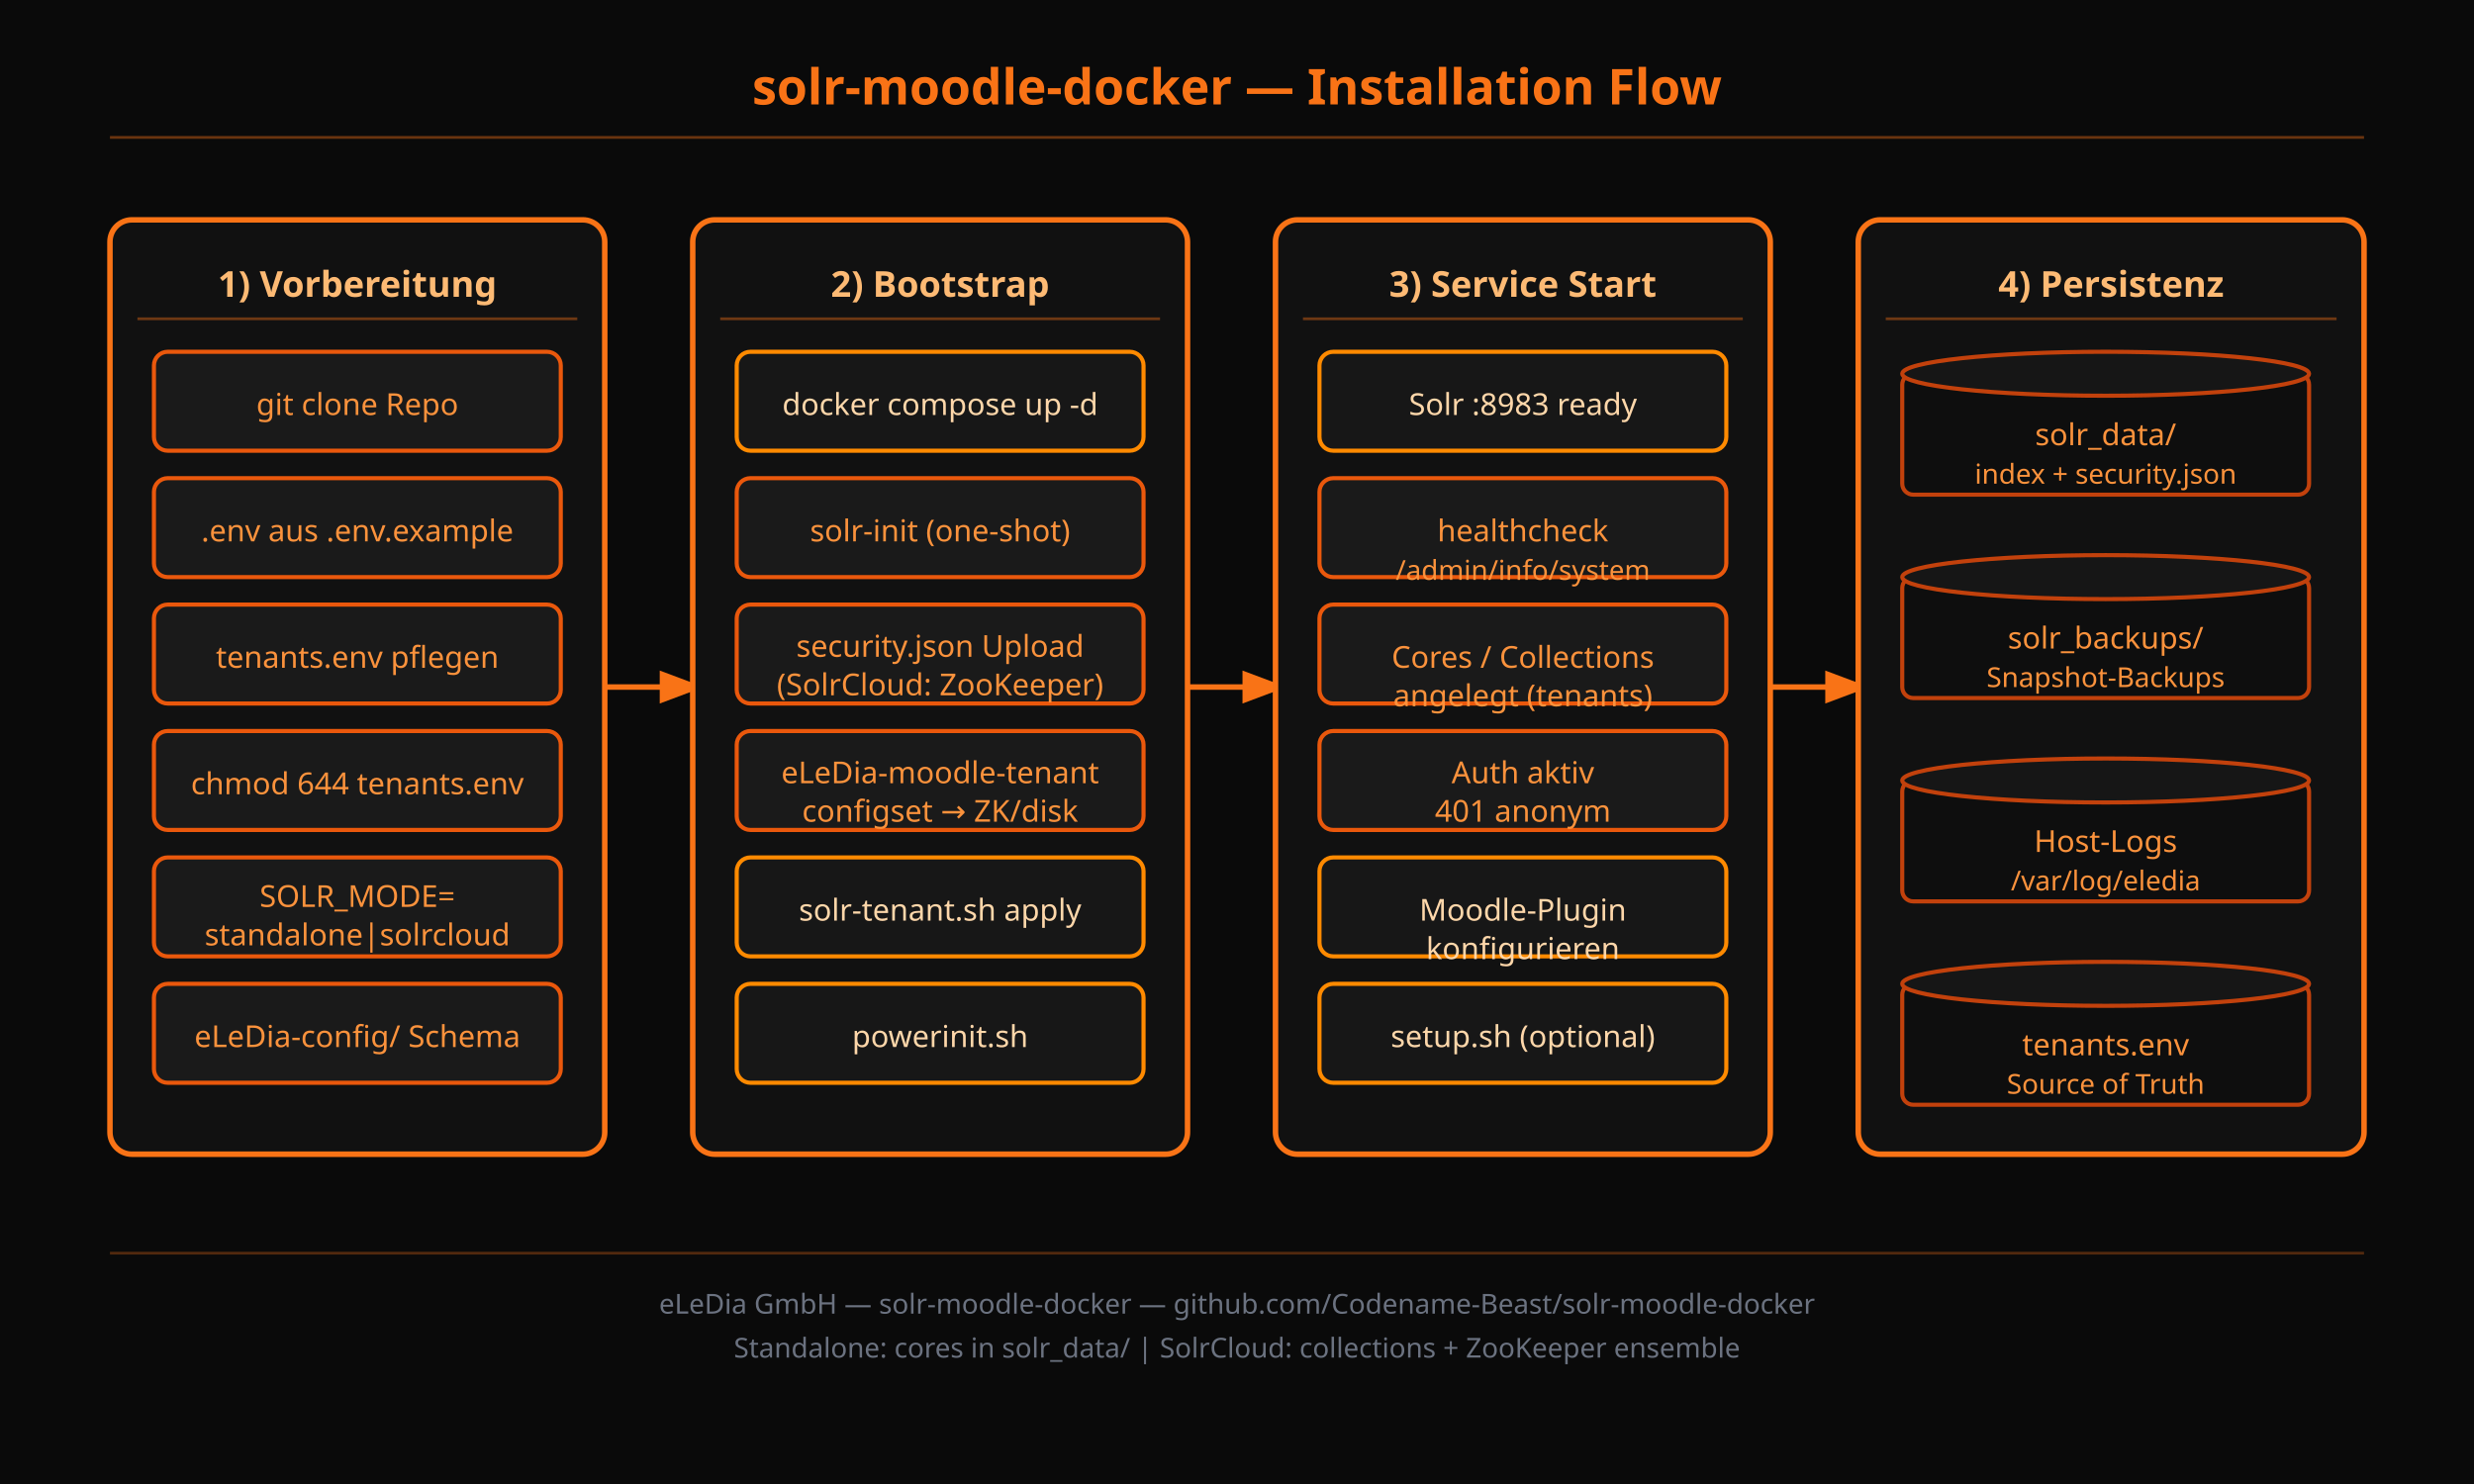
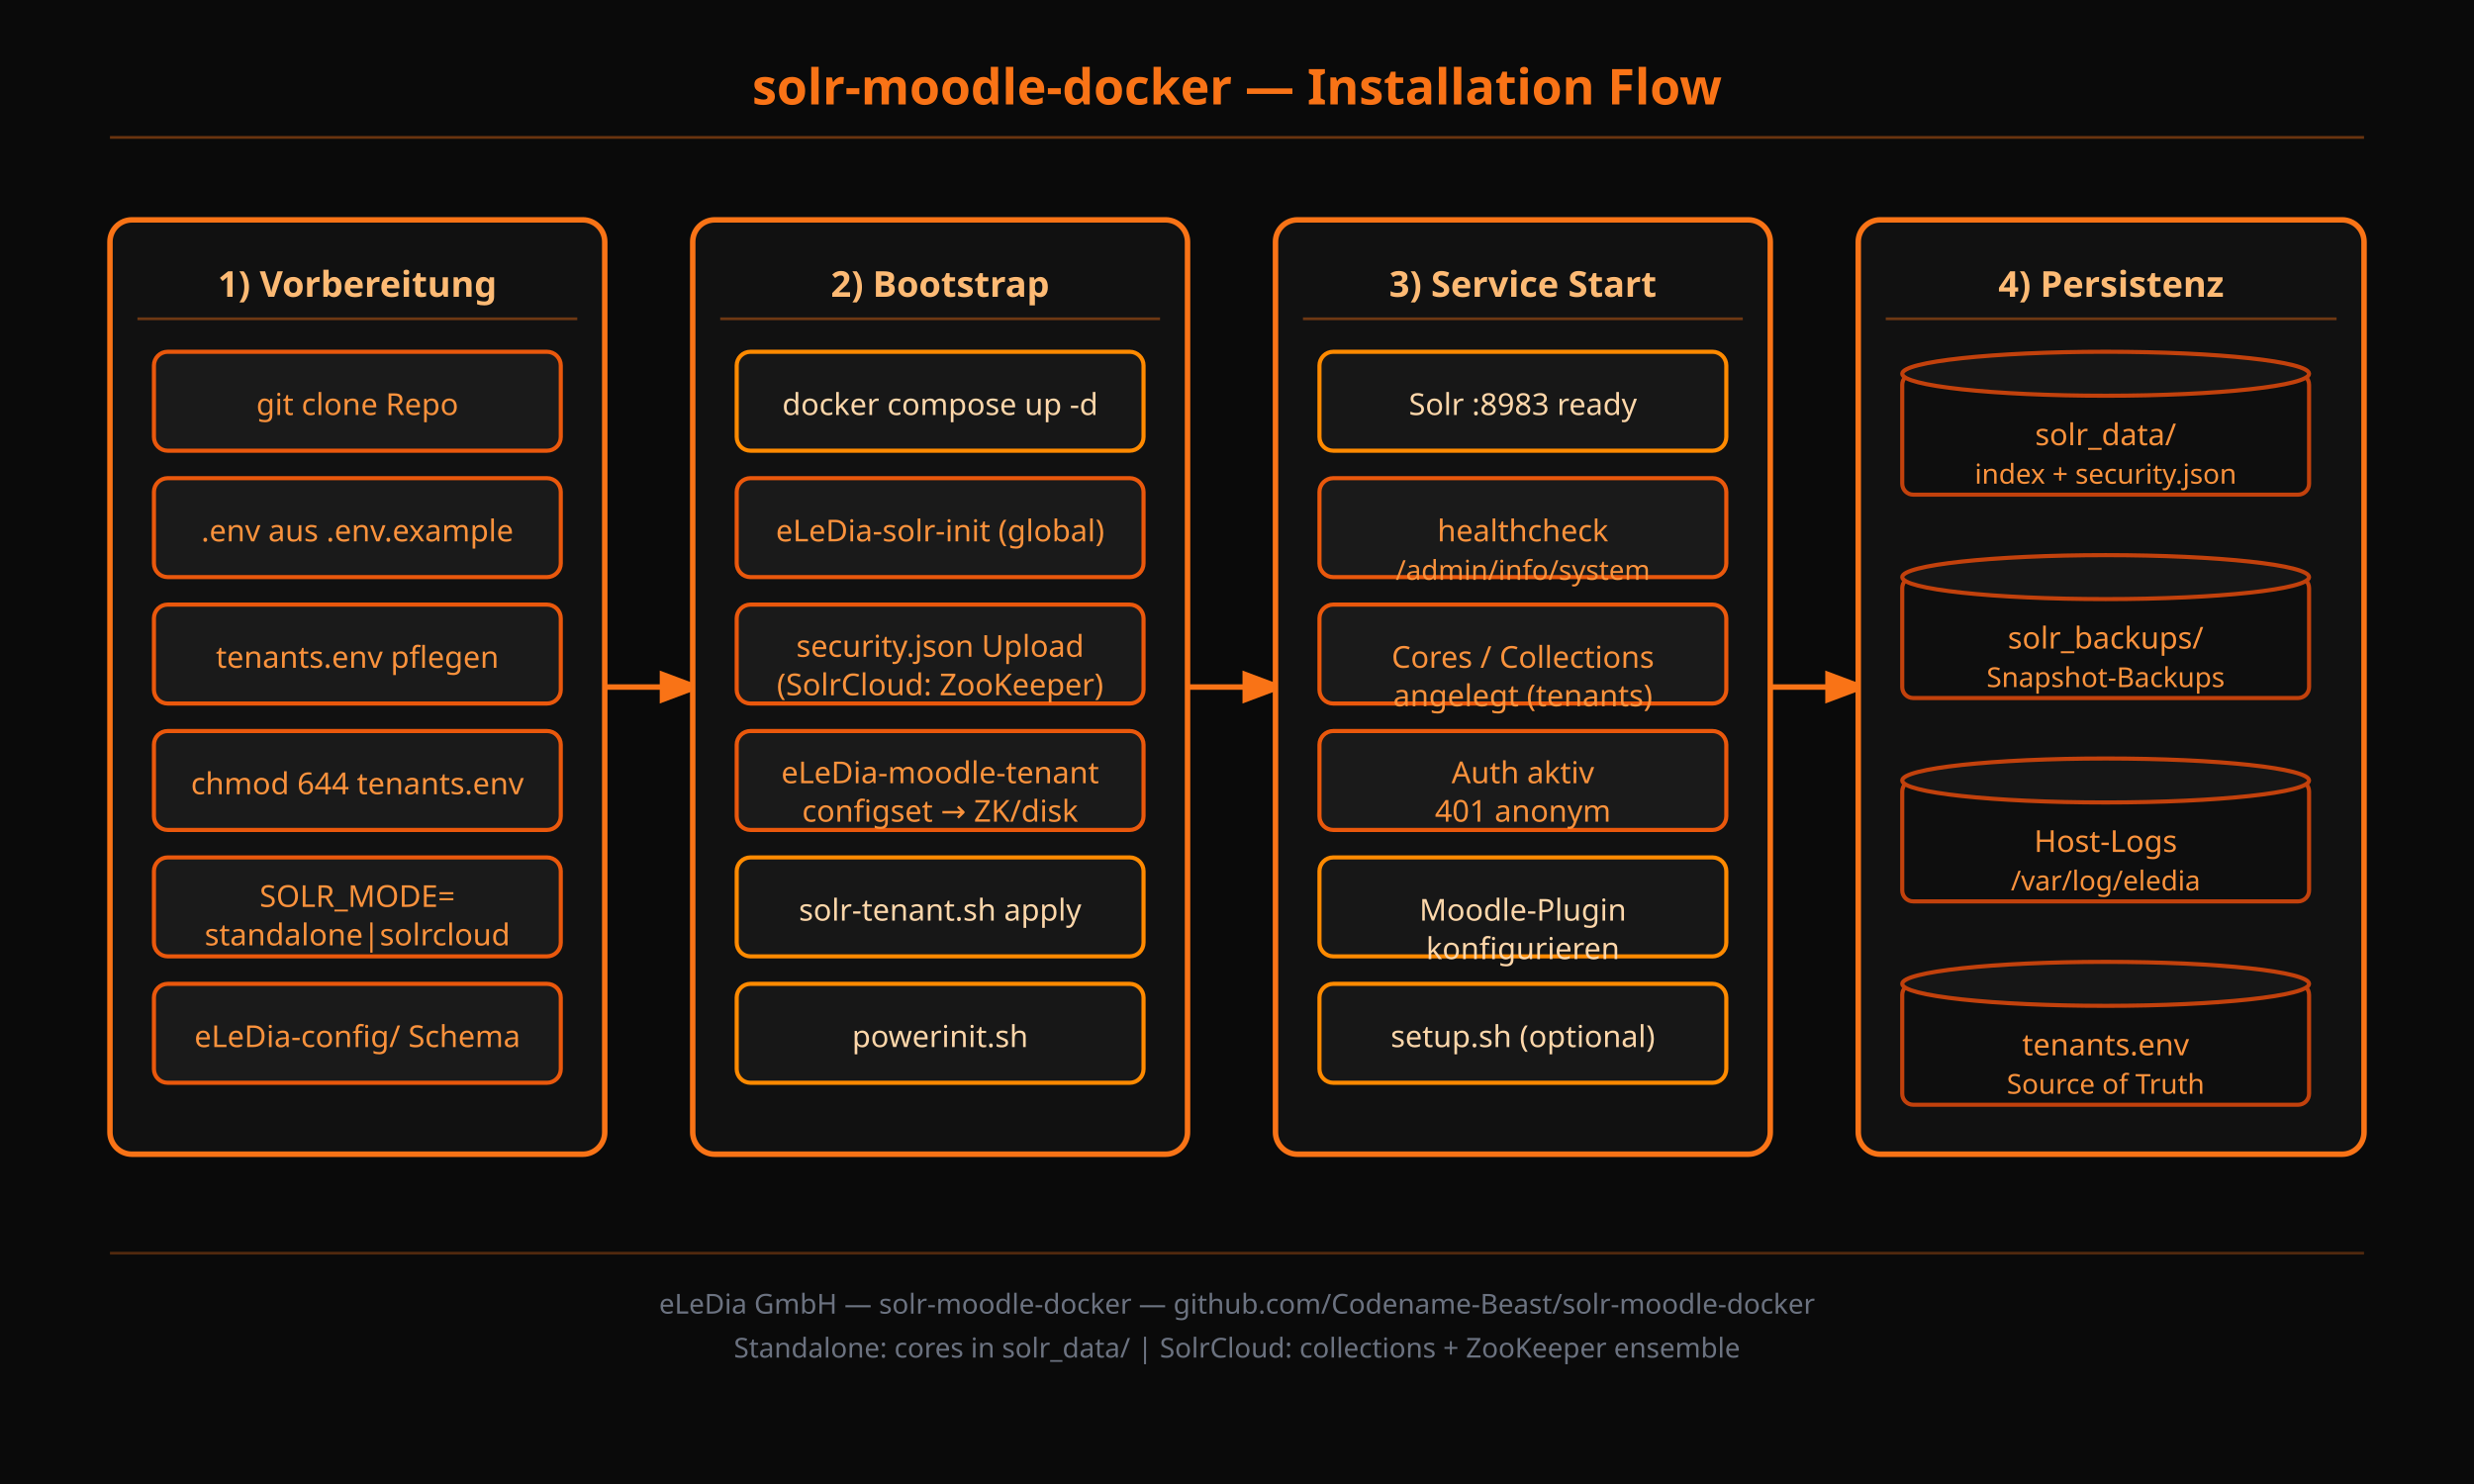
<svg xmlns="http://www.w3.org/2000/svg" viewBox="0 0 900 540" width="900" height="540" font-family="'Segoe UI',system-ui,sans-serif">
  <rect width="900" height="540" fill="#0a0a0a" />
  <text x="450" y="38" text-anchor="middle" fill="#f97316" font-size="18" font-weight="700">solr-moodle-docker — Installation Flow</text>
  <line x1="40" y1="50" x2="860" y2="50" stroke="#f97316" stroke-width="1" opacity="0.4" />
  <rect x="40" y="80" width="180" height="340" rx="8" fill="#111" stroke="#f97316" stroke-width="2" />
  <text x="130" y="108" text-anchor="middle" fill="#fdba74" font-size="13" font-weight="700">1) Vorbereitung</text>
  <line x1="50" y1="116" x2="210" y2="116" stroke="#f97316" stroke-width="1" opacity="0.4" />
  <rect x="56" y="128" width="148" height="36" rx="5" fill="#1a1a1a" stroke="#ea580c" stroke-width="1.5" />
  <text x="130" y="151" text-anchor="middle" fill="#fb923c" font-size="11">git clone Repo</text>
  <rect x="56" y="174" width="148" height="36" rx="5" fill="#1a1a1a" stroke="#ea580c" stroke-width="1.5" />
  <text x="130" y="197" text-anchor="middle" fill="#fb923c" font-size="11">.env aus .env.example</text>
  <rect x="56" y="220" width="148" height="36" rx="5" fill="#1a1a1a" stroke="#ea580c" stroke-width="1.5" />
  <text x="130" y="243" text-anchor="middle" fill="#fb923c" font-size="11">tenants.env pflegen</text>
  <rect x="56" y="266" width="148" height="36" rx="5" fill="#1a1a1a" stroke="#ea580c" stroke-width="1.5" />
  <text x="130" y="289" text-anchor="middle" fill="#fb923c" font-size="11">chmod 644 tenants.env</text>
  <rect x="56" y="312" width="148" height="36" rx="5" fill="#1a1a1a" stroke="#ea580c" stroke-width="1.5" />
  <text x="130" y="330" text-anchor="middle" fill="#fb923c" font-size="11">SOLR_MODE=</text>
  <text x="130" y="344" text-anchor="middle" fill="#fb923c" font-size="11">standalone|solrcloud</text>
  <rect x="56" y="358" width="148" height="36" rx="5" fill="#1a1a1a" stroke="#ea580c" stroke-width="1.5" />
  <text x="130" y="381" text-anchor="middle" fill="#fb923c" font-size="11">eLeDia-config/ Schema</text>
  <line x1="220" y1="250" x2="252" y2="250" stroke="#f97316" stroke-width="2" marker-end="url(#arr)" />
  <rect x="252" y="80" width="180" height="340" rx="8" fill="#111" stroke="#f97316" stroke-width="2" />
  <text x="342" y="108" text-anchor="middle" fill="#fdba74" font-size="13" font-weight="700">2) Bootstrap</text>
  <line x1="262" y1="116" x2="422" y2="116" stroke="#f97316" stroke-width="1" opacity="0.4" />
  <rect x="268" y="128" width="148" height="36" rx="5" fill="#171717" stroke="#ff8a00" stroke-width="1.5" />
  <text x="342" y="151" text-anchor="middle" fill="#fed7aa" font-size="11">docker compose up -d</text>
  <rect x="268" y="174" width="148" height="36" rx="5" fill="#1a1a1a" stroke="#ea580c" stroke-width="1.5" />
-   <text x="342" y="197" text-anchor="middle" fill="#fb923c" font-size="11">solr-init (one-shot)</text>
+   <text x="342" y="197" text-anchor="middle" fill="#fb923c" font-size="11">eLeDia-solr-init (global)</text>
  <rect x="268" y="220" width="148" height="36" rx="5" fill="#1a1a1a" stroke="#ea580c" stroke-width="1.5" />
  <text x="342" y="239" text-anchor="middle" fill="#fb923c" font-size="11">security.json Upload</text>
  <text x="342" y="253" text-anchor="middle" fill="#fb923c" font-size="11">(SolrCloud: ZooKeeper)</text>
  <rect x="268" y="266" width="148" height="36" rx="5" fill="#1a1a1a" stroke="#ea580c" stroke-width="1.5" />
  <text x="342" y="285" text-anchor="middle" fill="#fb923c" font-size="11">eLeDia-moodle-tenant</text>
  <text x="342" y="299" text-anchor="middle" fill="#fb923c" font-size="11">configset → ZK/disk</text>
  <rect x="268" y="312" width="148" height="36" rx="5" fill="#171717" stroke="#ff8a00" stroke-width="1.5" />
  <text x="342" y="335" text-anchor="middle" fill="#fed7aa" font-size="11">solr-tenant.sh apply</text>
  <rect x="268" y="358" width="148" height="36" rx="5" fill="#171717" stroke="#ff8a00" stroke-width="1.5" />
  <text x="342" y="381" text-anchor="middle" fill="#fed7aa" font-size="11">powerinit.sh</text>
  <line x1="432" y1="250" x2="464" y2="250" stroke="#f97316" stroke-width="2" marker-end="url(#arr)" />
  <rect x="464" y="80" width="180" height="340" rx="8" fill="#111" stroke="#f97316" stroke-width="2" />
  <text x="554" y="108" text-anchor="middle" fill="#fdba74" font-size="13" font-weight="700">3) Service Start</text>
  <line x1="474" y1="116" x2="634" y2="116" stroke="#f97316" stroke-width="1" opacity="0.4" />
  <rect x="480" y="128" width="148" height="36" rx="5" fill="#171717" stroke="#ff8a00" stroke-width="1.5" />
  <text x="554" y="151" text-anchor="middle" fill="#fed7aa" font-size="11">Solr :8983 ready</text>
  <rect x="480" y="174" width="148" height="36" rx="5" fill="#1a1a1a" stroke="#ea580c" stroke-width="1.5" />
  <text x="554" y="197" text-anchor="middle" fill="#fb923c" font-size="11">healthcheck</text>
  <text x="554" y="211" text-anchor="middle" fill="#fb923c" font-size="10">/admin/info/system</text>
  <rect x="480" y="220" width="148" height="36" rx="5" fill="#1a1a1a" stroke="#ea580c" stroke-width="1.5" />
  <text x="554" y="243" text-anchor="middle" fill="#fb923c" font-size="11">Cores / Collections</text>
  <text x="554" y="257" text-anchor="middle" fill="#fb923c" font-size="11">angelegt (tenants)</text>
  <rect x="480" y="266" width="148" height="36" rx="5" fill="#1a1a1a" stroke="#ea580c" stroke-width="1.5" />
  <text x="554" y="285" text-anchor="middle" fill="#fb923c" font-size="11">Auth aktiv</text>
  <text x="554" y="299" text-anchor="middle" fill="#fb923c" font-size="11">401 anonym</text>
  <rect x="480" y="312" width="148" height="36" rx="5" fill="#171717" stroke="#ff8a00" stroke-width="1.5" />
  <text x="554" y="335" text-anchor="middle" fill="#fed7aa" font-size="11">Moodle-Plugin</text>
  <text x="554" y="349" text-anchor="middle" fill="#fed7aa" font-size="11">konfigurieren</text>
  <rect x="480" y="358" width="148" height="36" rx="5" fill="#171717" stroke="#ff8a00" stroke-width="1.5" />
  <text x="554" y="381" text-anchor="middle" fill="#fed7aa" font-size="11">setup.sh (optional)</text>
  <line x1="644" y1="250" x2="676" y2="250" stroke="#f97316" stroke-width="2" marker-end="url(#arr)" />
  <rect x="676" y="80" width="184" height="340" rx="8" fill="#111" stroke="#f97316" stroke-width="2" />
  <text x="768" y="108" text-anchor="middle" fill="#fdba74" font-size="13" font-weight="700">4) Persistenz</text>
  <line x1="686" y1="116" x2="850" y2="116" stroke="#f97316" stroke-width="1" opacity="0.4" />
  <rect x="692" y="136" width="148" height="44" rx="4" fill="#0e0e0e" stroke="#c2410c" stroke-width="1.5" />
  <ellipse cx="766" cy="136" rx="74" ry="8" fill="#161616" stroke="#c2410c" stroke-width="1.5" />
  <text x="766" y="162" text-anchor="middle" fill="#fb923c" font-size="11">solr_data/</text>
  <text x="766" y="176" text-anchor="middle" fill="#fb923c" font-size="10">index + security.json</text>
  <rect x="692" y="210" width="148" height="44" rx="4" fill="#0e0e0e" stroke="#c2410c" stroke-width="1.5" />
  <ellipse cx="766" cy="210" rx="74" ry="8" fill="#161616" stroke="#c2410c" stroke-width="1.5" />
  <text x="766" y="236" text-anchor="middle" fill="#fb923c" font-size="11">solr_backups/</text>
  <text x="766" y="250" text-anchor="middle" fill="#fb923c" font-size="10">Snapshot-Backups</text>
  <rect x="692" y="284" width="148" height="44" rx="4" fill="#0e0e0e" stroke="#c2410c" stroke-width="1.5" />
  <ellipse cx="766" cy="284" rx="74" ry="8" fill="#161616" stroke="#c2410c" stroke-width="1.5" />
  <text x="766" y="310" text-anchor="middle" fill="#fb923c" font-size="11">Host-Logs</text>
  <text x="766" y="324" text-anchor="middle" fill="#fb923c" font-size="10">/var/log/eledia</text>
  <rect x="692" y="358" width="148" height="44" rx="4" fill="#0e0e0e" stroke="#c2410c" stroke-width="1.5" />
  <ellipse cx="766" cy="358" rx="74" ry="8" fill="#161616" stroke="#c2410c" stroke-width="1.5" />
  <text x="766" y="384" text-anchor="middle" fill="#fb923c" font-size="11">tenants.env</text>
  <text x="766" y="398" text-anchor="middle" fill="#fb923c" font-size="10">Source of Truth</text>
  <line x1="40" y1="456" x2="860" y2="456" stroke="#f97316" stroke-width="1" opacity="0.3" />
  <text x="450" y="478" text-anchor="middle" fill="#6b7280" font-size="10">eLeDia GmbH — solr-moodle-docker — github.com/Codename-Beast/solr-moodle-docker</text>
  <text x="450" y="494" text-anchor="middle" fill="#6b7280" font-size="10">Standalone: cores in solr_data/  |  SolrCloud: collections + ZooKeeper ensemble</text>
  <defs>
    <marker id="arr" markerWidth="8" markerHeight="8" refX="6" refY="3" orient="auto">
      <path d="M0,0 L0,6 L8,3 z" fill="#f97316" />
    </marker>
  </defs>
</svg>
